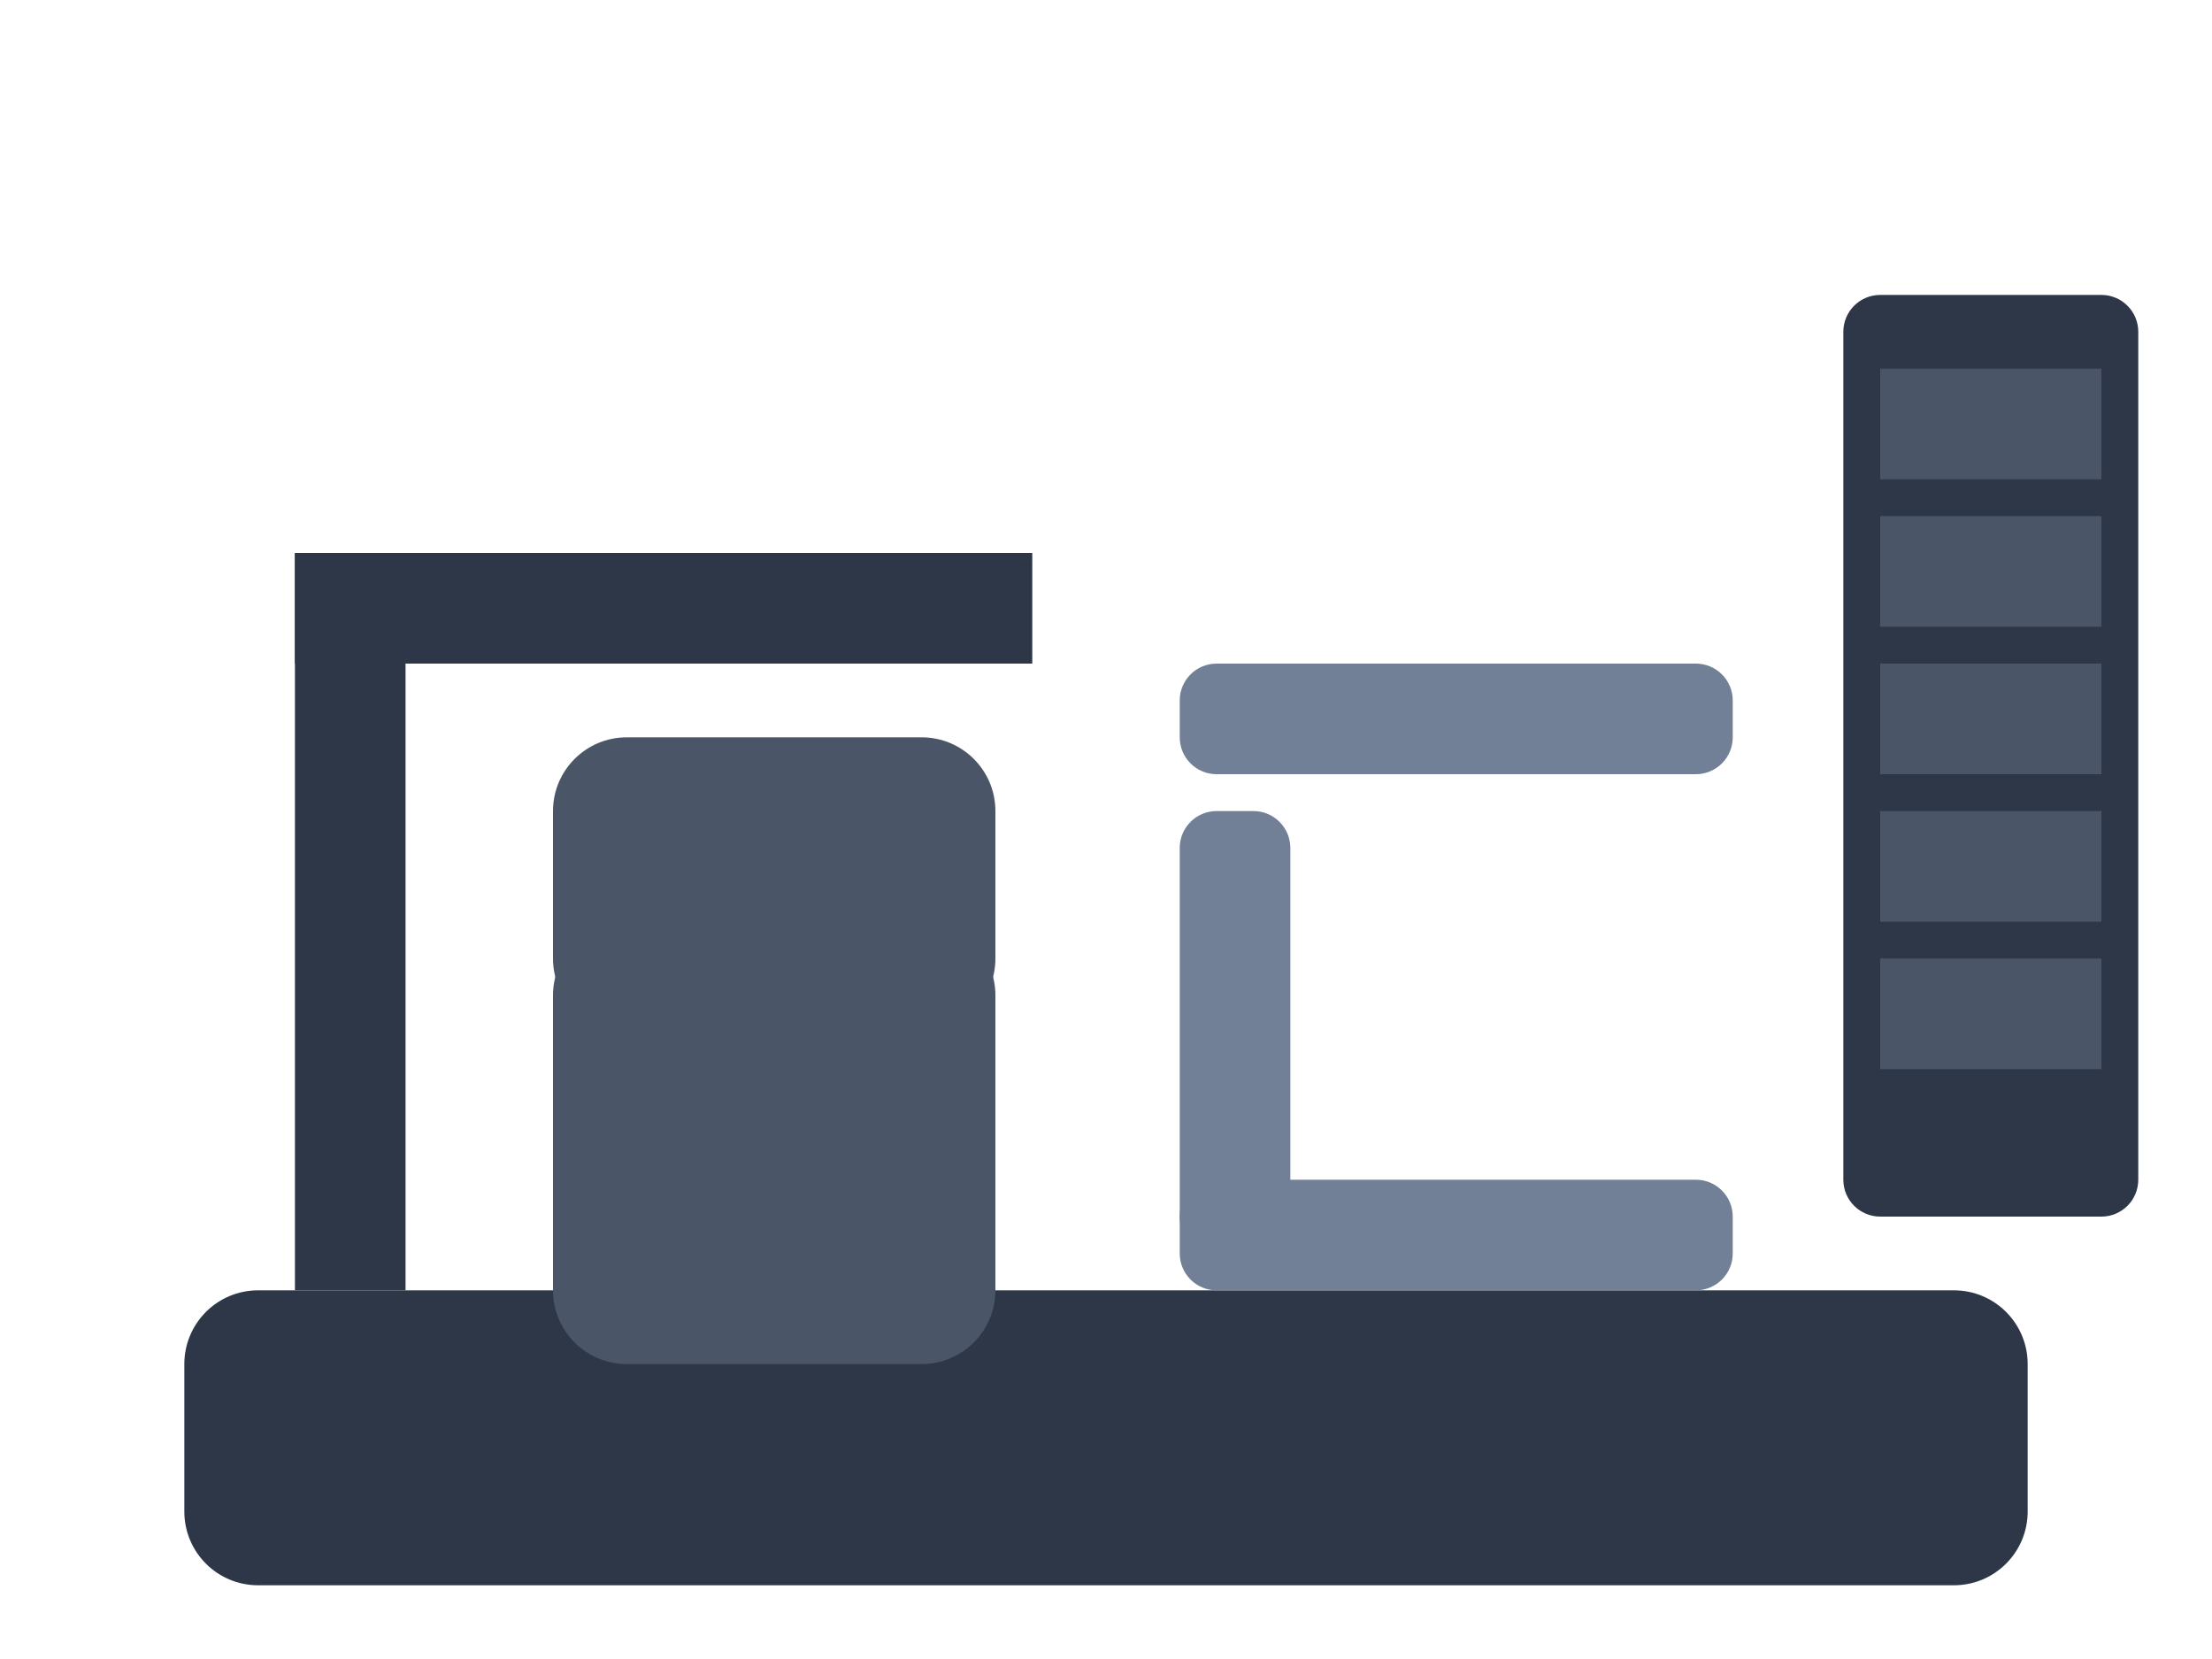
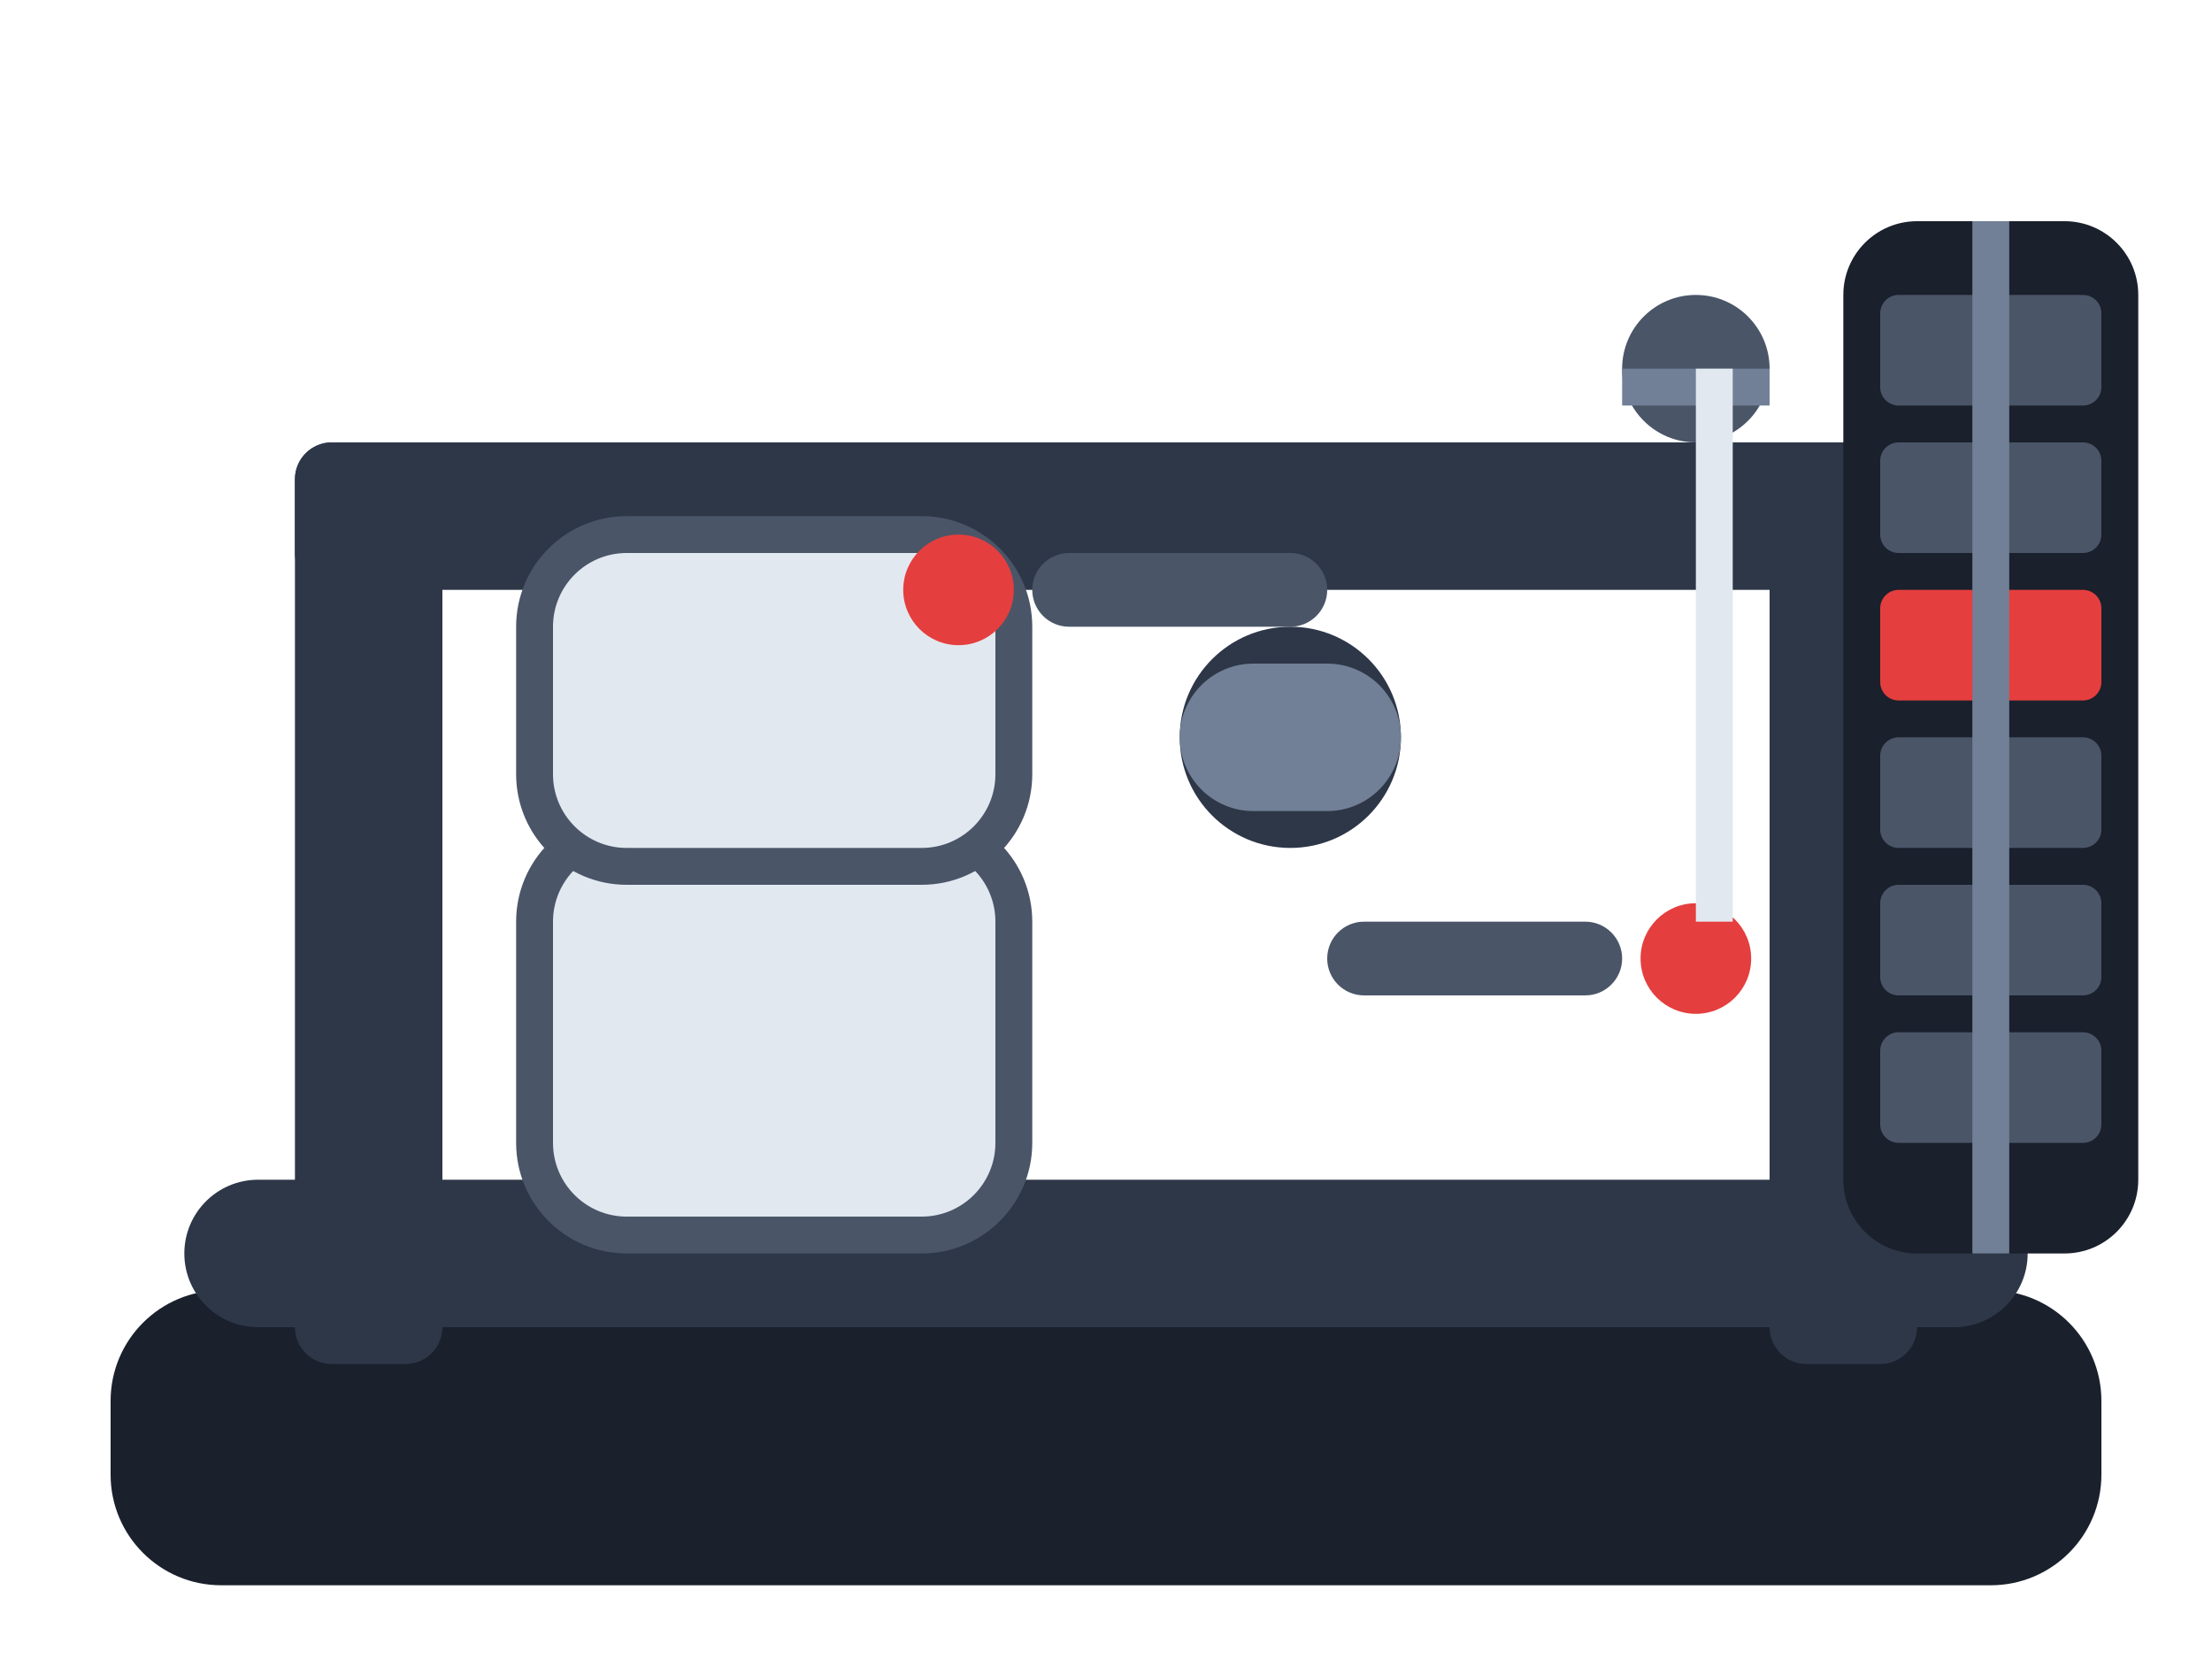
<svg xmlns="http://www.w3.org/2000/svg" width="60" height="45" viewBox="0 0 60 45">
-   <rect x="5" y="35" width="50" height="8" fill="#2d3748" rx="2" />
-   <rect x="15" y="25" width="12" height="12" fill="#4a5568" rx="2" />
-   <rect x="15" y="20" width="12" height="8" fill="#4a5568" rx="2" />
-   <rect x="32" y="22" width="3" height="12" fill="#718096" rx="1" />
-   <rect x="32" y="18" width="15" height="3" fill="#718096" rx="1" />
-   <rect x="32" y="32" width="15" height="3" fill="#718096" rx="1" />
-   <rect x="50" y="8" width="8" height="25" fill="#2d3748" rx="1" />
-   <rect x="51" y="10" width="6" height="3" fill="#4a5568" />
-   <rect x="51" y="14" width="6" height="3" fill="#4a5568" />
-   <rect x="51" y="18" width="6" height="3" fill="#4a5568" />
-   <rect x="51" y="22" width="6" height="3" fill="#4a5568" />
-   <rect x="51" y="26" width="6" height="3" fill="#4a5568" />
-   <rect x="8" y="15" width="3" height="20" fill="#2d3748" />
-   <rect x="8" y="15" width="20" height="3" fill="#2d3748" />
+   <rect x="3" y="35" width="54" height="8" fill="#1a202c" rx="3" />
+   <rect x="5" y="32" width="50" height="4" fill="#2d3748" rx="2" />
+   <rect x="8" y="12" width="4" height="25" fill="#2d3748" rx="1" />
+   <rect x="8" y="12" width="44" height="4" fill="#2d3748" rx="1" />
+   <rect x="48" y="12" width="4" height="25" fill="#2d3748" rx="1" />
+   <rect x="14" y="22" width="14" height="12" fill="#4a5568" rx="3" />
+   <rect x="15" y="23" width="12" height="10" fill="#e2e8f0" rx="2" />
+   <rect x="14" y="14" width="14" height="10" fill="#4a5568" rx="3" />
+   <rect x="15" y="15" width="12" height="8" fill="#e2e8f0" rx="2" />
+   <circle cx="35" cy="20" r="3" fill="#2d3748" />
+   <rect x="32" y="18" width="6" height="4" fill="#718096" rx="2" />
+   <rect x="28" y="15" width="8" height="2" fill="#4a5568" rx="1" />
+   <circle cx="26" cy="16" r="1.5" fill="#e53e3e" />
+   <rect x="36" y="25" width="8" height="2" fill="#4a5568" rx="1" />
+   <circle cx="46" cy="26" r="1.5" fill="#e53e3e" />
+   <rect x="50" y="6" width="8" height="28" fill="#1a202c" rx="2" />
+   <rect x="51" y="8" width="6" height="3" fill="#4a5568" rx="0.5" />
+   <rect x="51" y="12" width="6" height="3" fill="#4a5568" rx="0.5" />
+   <rect x="51" y="16" width="6" height="3" fill="#e53e3e" rx="0.5" />
+   <rect x="51" y="20" width="6" height="3" fill="#4a5568" rx="0.5" />
+   <rect x="51" y="24" width="6" height="3" fill="#4a5568" rx="0.5" />
+   <rect x="51" y="28" width="6" height="3" fill="#4a5568" rx="0.5" />
+   <rect x="53.5" y="6" width="1" height="28" fill="#718096" />
+   <circle cx="46" cy="10" r="2" fill="#4a5568" />
+   <rect x="44" y="10" width="4" height="1" fill="#718096" />
+   <rect x="46" y="10" width="1" height="15" fill="#e2e8f0" />
</svg>
